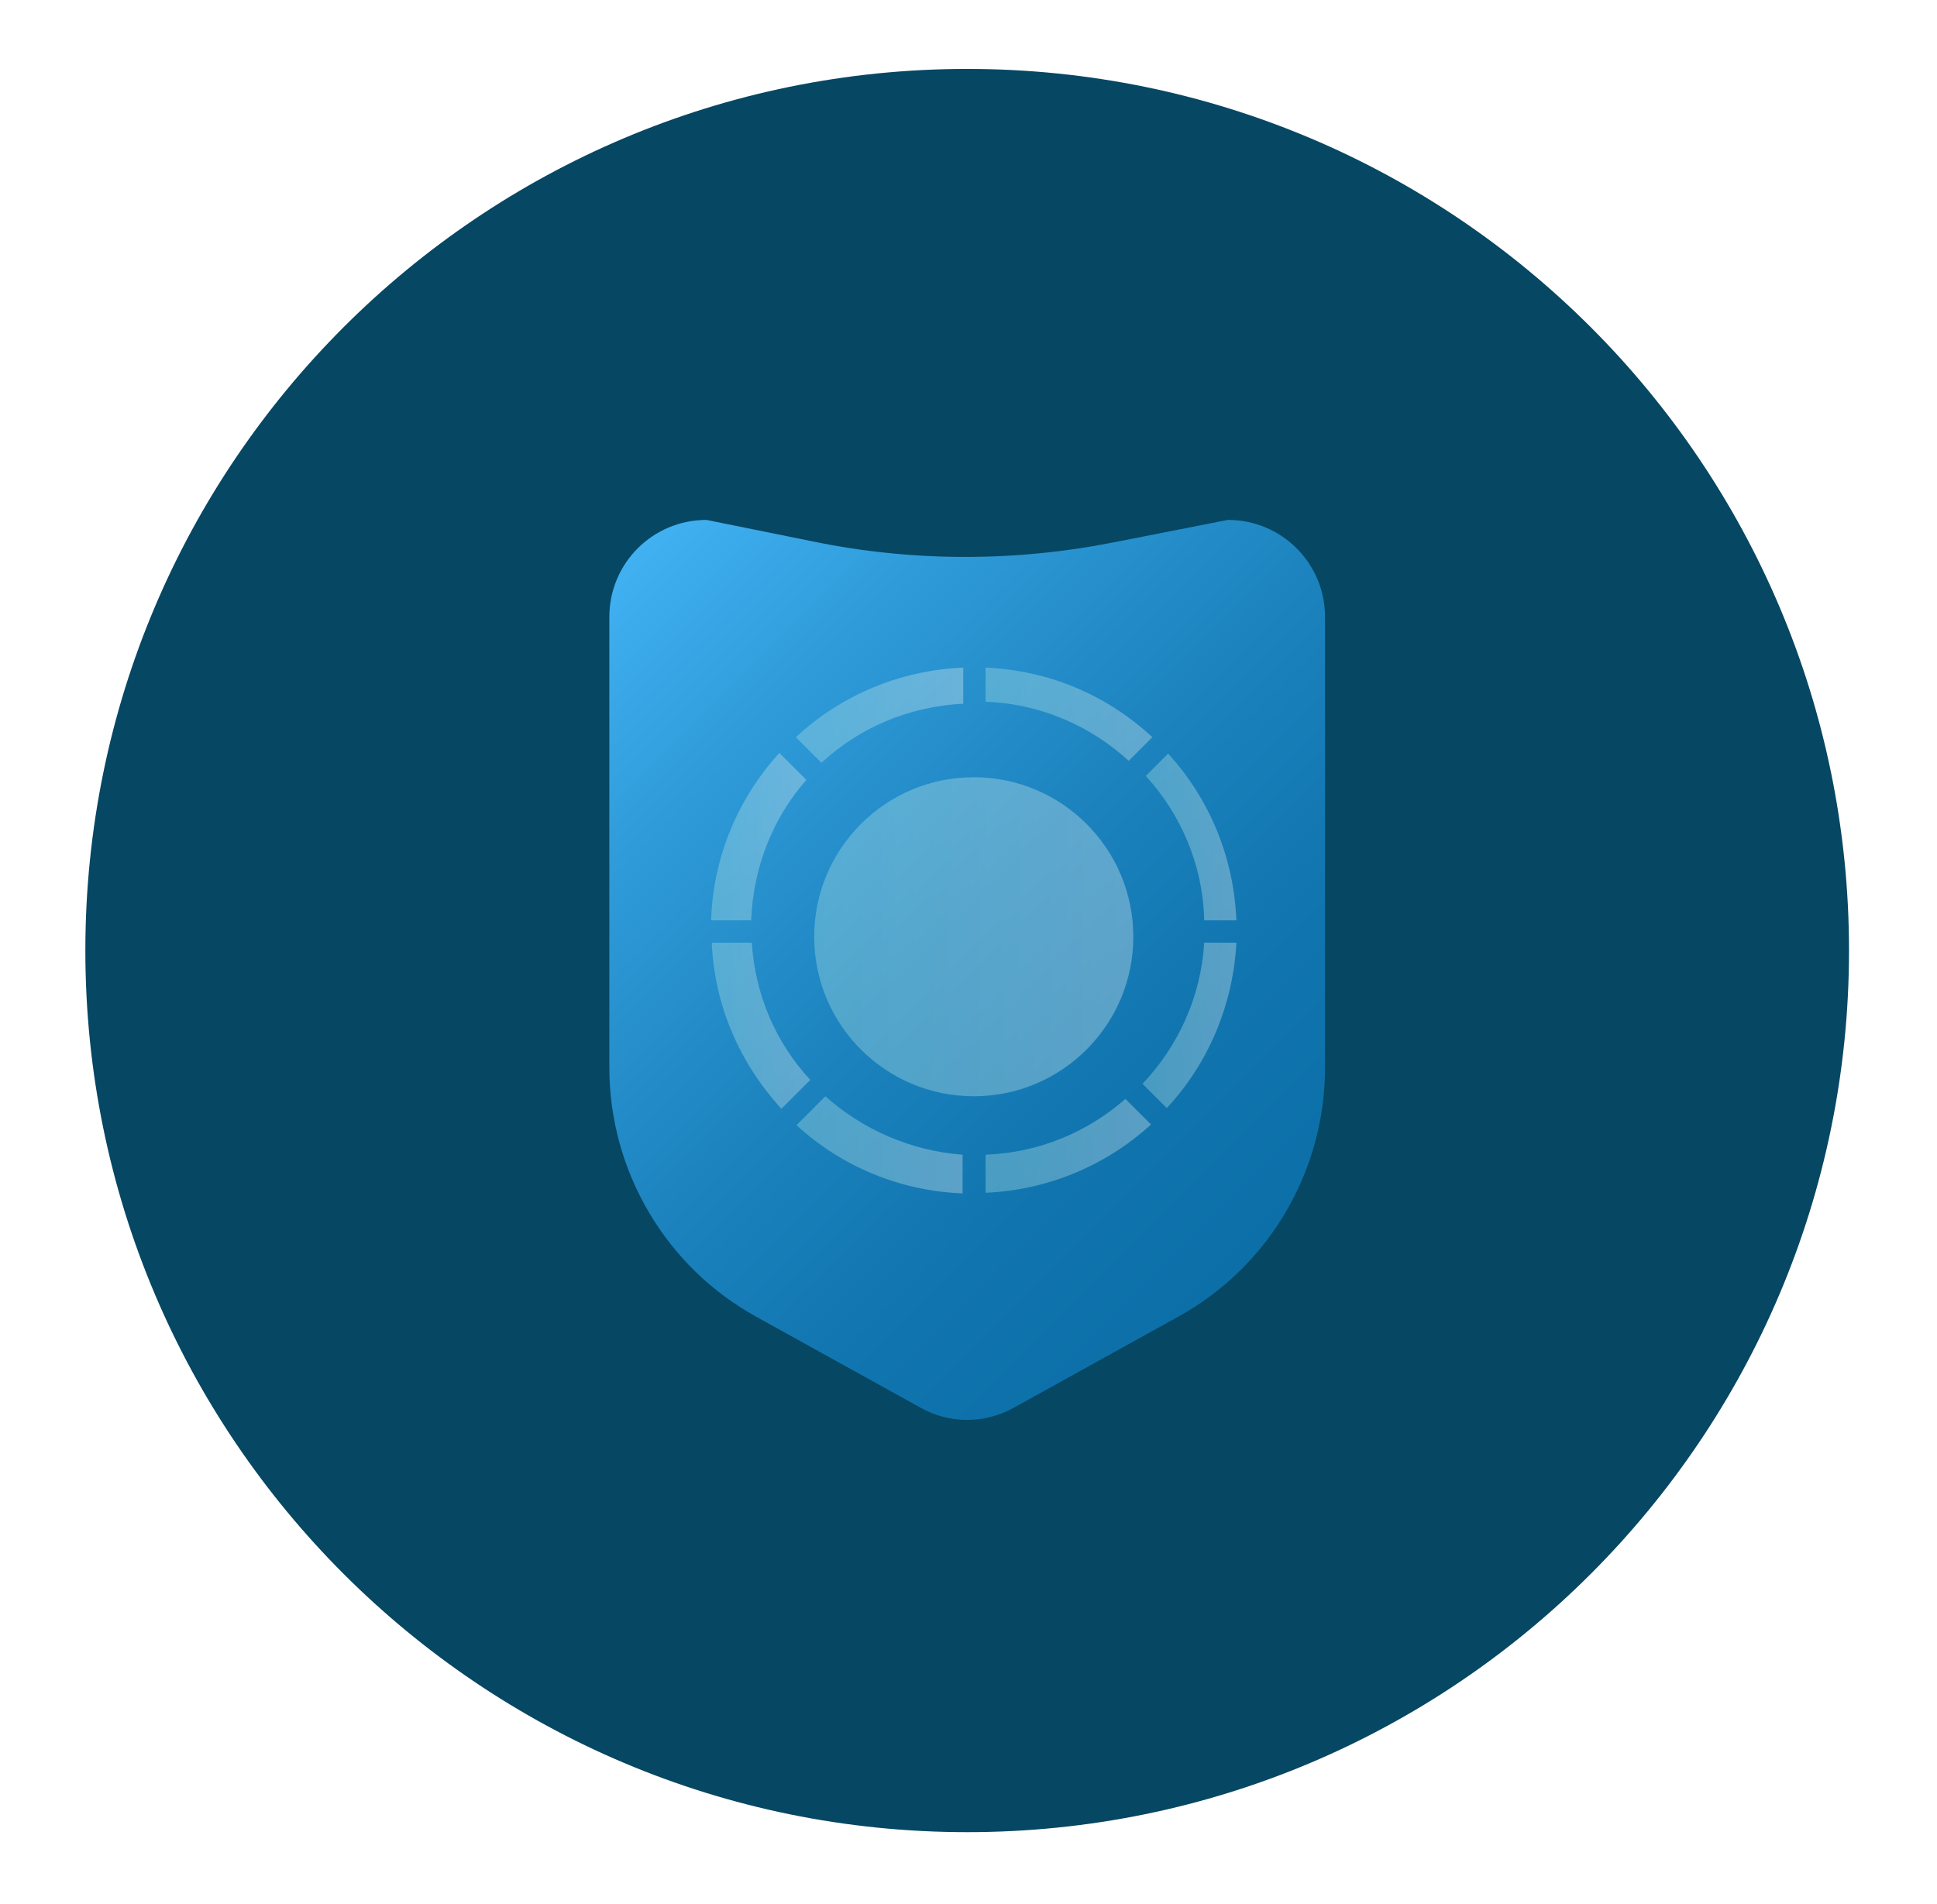
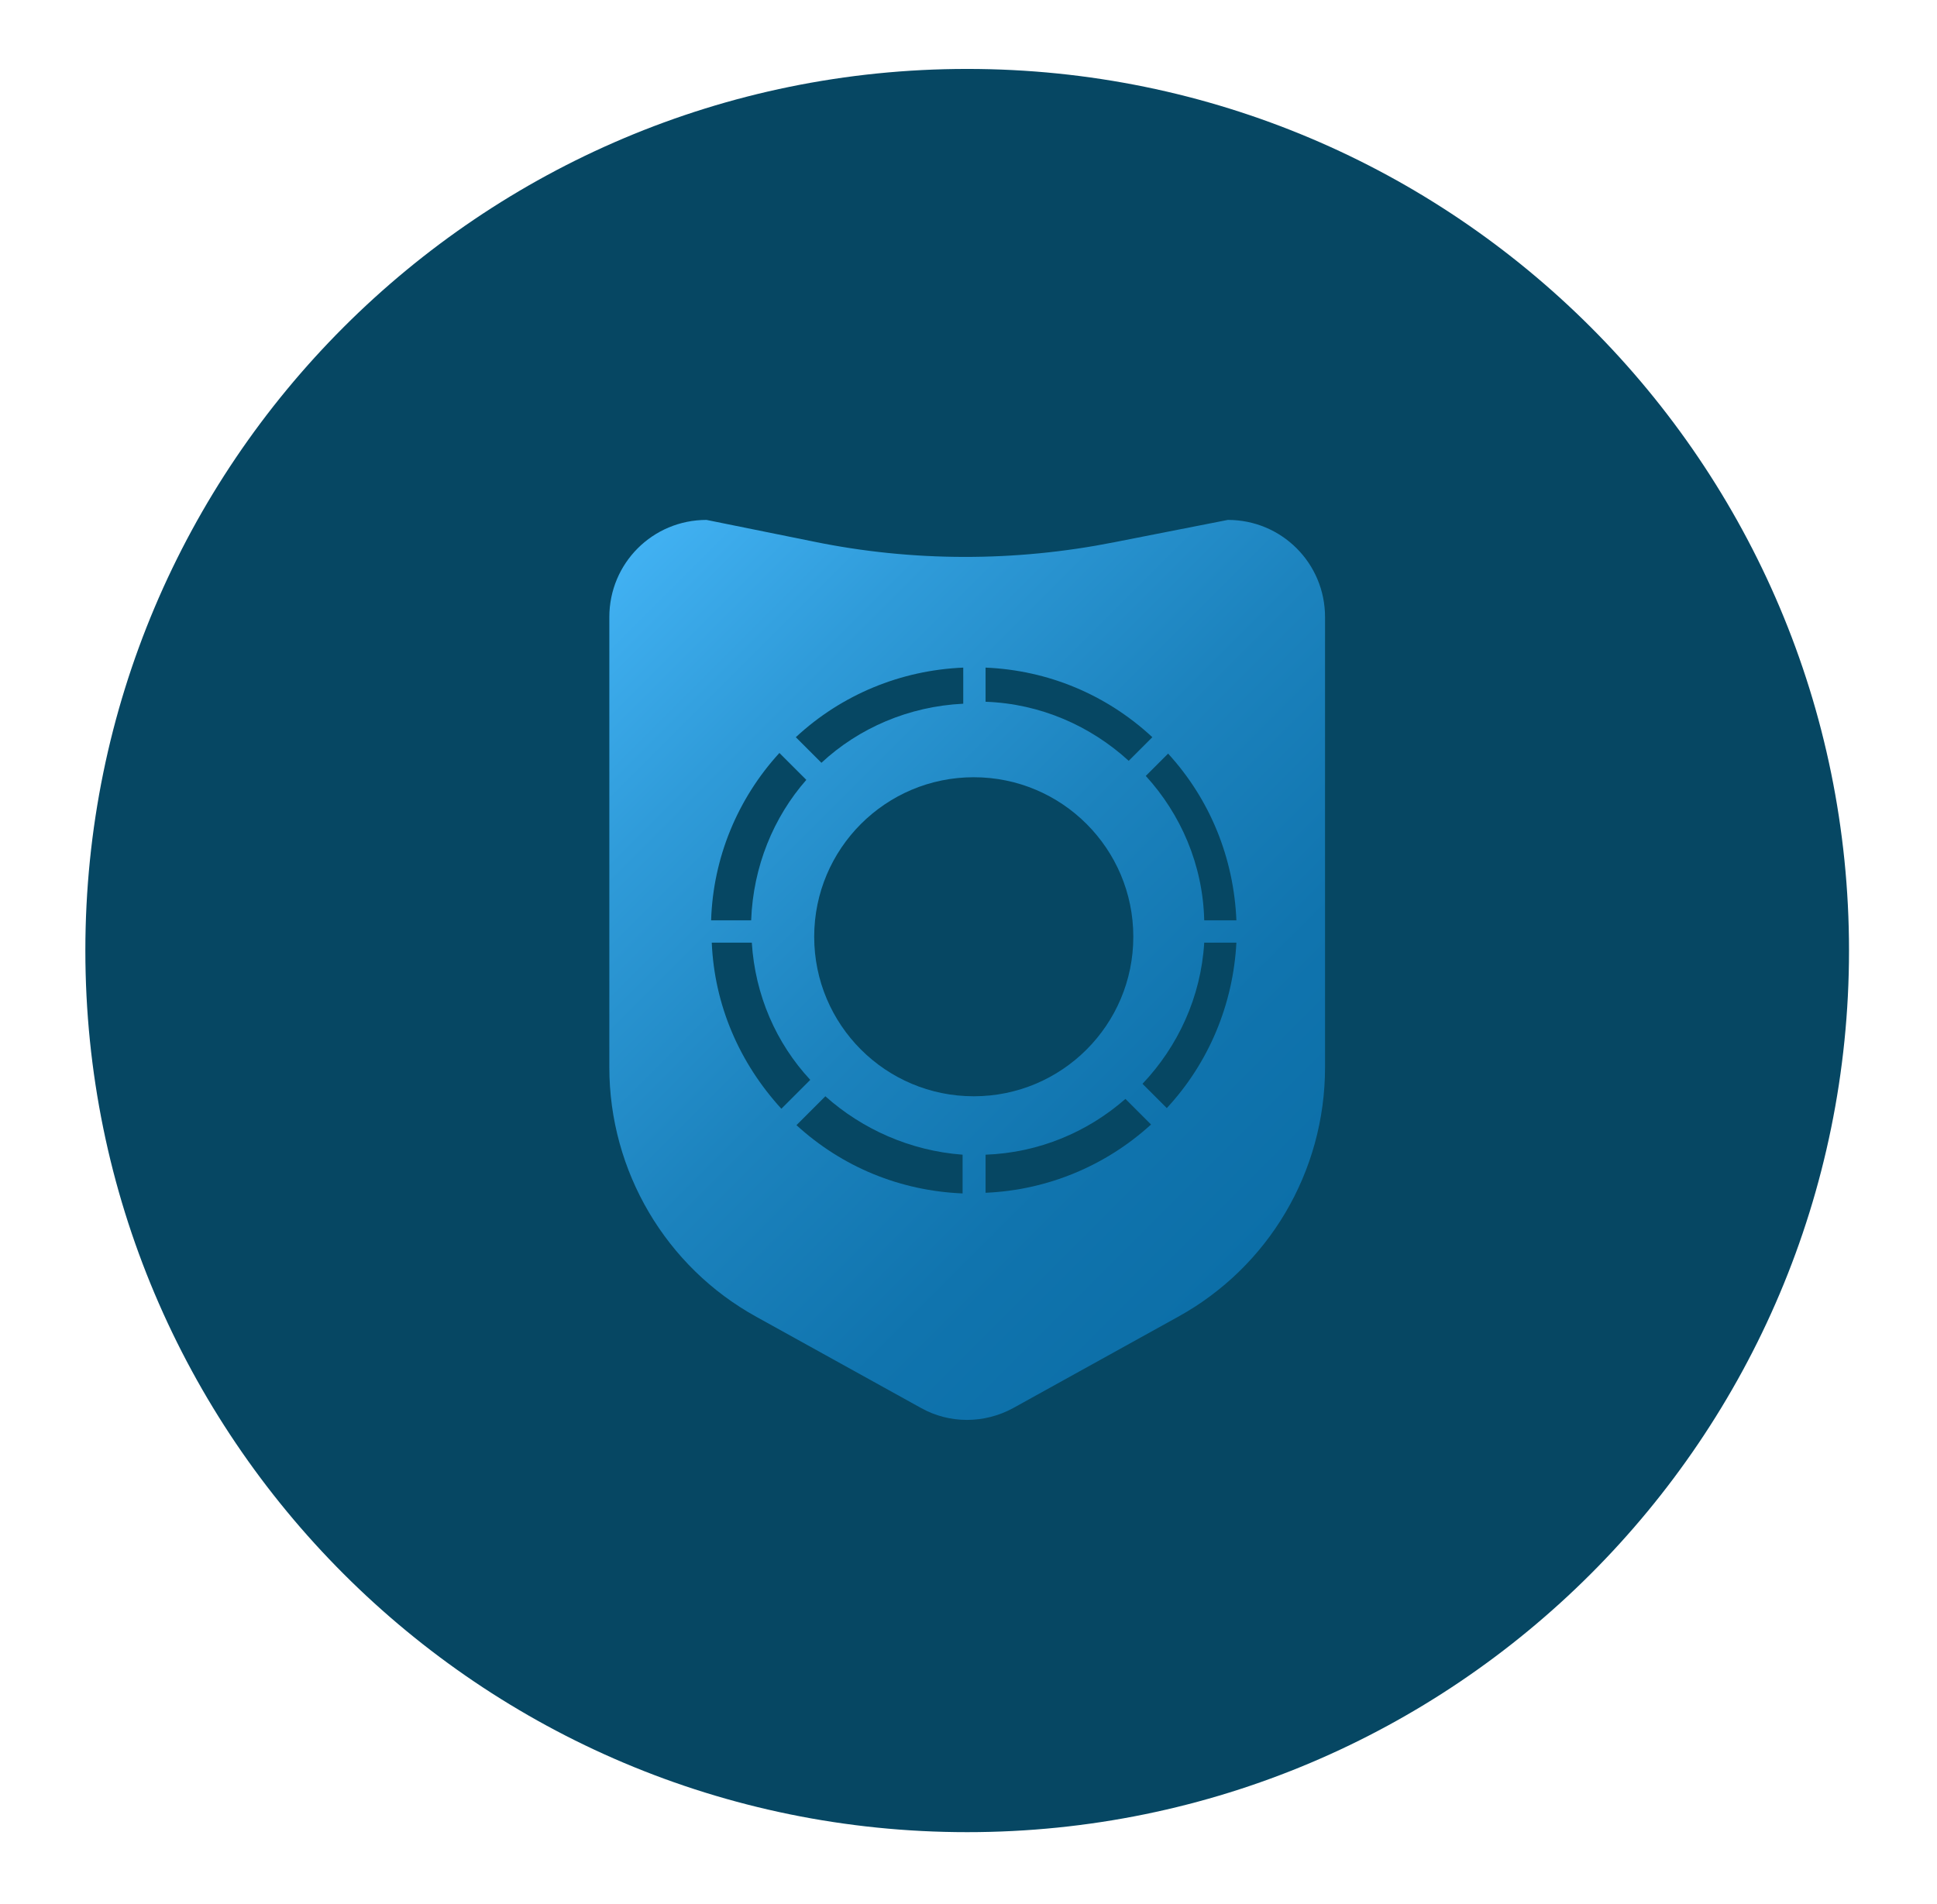
<svg xmlns="http://www.w3.org/2000/svg" version="1.1" id="Layer_1" x="0px" y="0px" viewBox="0 0 295 290" style="enable-background:new 0 0 295 290;" xml:space="preserve">
  <style type="text/css">
	.st0{fill:#064763;}
	.st1{fill:url(#SVGID_1_);}
- 	.st2{opacity:0.34;fill:url(#SVGID_2_);}
- 	.st3{opacity:0.34;}
- 	.st4{fill:url(#SVGID_3_);}
- 	.st5{fill:url(#SVGID_4_);}
- 	.st6{fill:url(#SVGID_5_);}
- 	.st7{fill:url(#SVGID_6_);}
- 	.st8{fill:url(#SVGID_7_);}
- 	.st9{fill:url(#SVGID_8_);}
- 	.st10{fill:url(#SVGID_9_);}
- 	.st11{fill:url(#SVGID_10_);}
+ 	.st2{fill:#064763;enable-background:new    ;}
</style>
  <g>
    <circle id="XMLID_7_" class="st0" cx="147.3" cy="144.8" r="134.3" />
-     <linearGradient id="SVGID_1_" gradientUnits="userSpaceOnUse" x1="96.84" y1="83.851" x2="197.7" y2="184.711">
+     <linearGradient id="SVGID_1_" gradientUnits="userSpaceOnUse" x1="96.862" y1="208.212" x2="197.746" y2="107.327" gradientTransform="matrix(1 0 0 -1 0 292)">
      <stop offset="0" style="stop-color:#41B1F2" />
      <stop offset="0.223" style="stop-color:#2F9BD9" />
      <stop offset="0.526" style="stop-color:#1C83BE" />
      <stop offset="0.795" style="stop-color:#1074AE" />
      <stop offset="1" style="stop-color:#0C6FA8" />
    </linearGradient>
    <path class="st1" d="M179.4,200.6l-25.1,13.9c-4.4,2.4-9.7,2.4-14,0l-25.1-13.9c-13.8-7.6-22.4-22.2-22.4-38V94   c0-8.2,6.6-14.8,14.8-14.8l16.3,3.3c15.1,3.1,30.7,3.1,45.8,0.1l17.3-3.4c8.2,0,14.8,6.6,14.8,14.8v68.6   C201.8,178.5,193.2,193,179.4,200.6z" />
-     <linearGradient id="SVGID_2_" gradientUnits="userSpaceOnUse" x1="124.007" y1="142.668" x2="172.67" y2="142.668">
-       <stop offset="0" style="stop-color:#B3E8E5" />
-       <stop offset="0.463" style="stop-color:#CAEBEA" />
-       <stop offset="1" style="stop-color:#EAF0F0" />
-     </linearGradient>
    <circle class="st2" cx="148.3" cy="142.7" r="24.3" />
-     <g class="st3">
-       <linearGradient id="SVGID_3_" gradientUnits="userSpaceOnUse" x1="121.176" y1="108.922" x2="146.657" y2="108.922">
-         <stop offset="0" style="stop-color:#B3E8E5" />
-         <stop offset="0.463" style="stop-color:#CAEBEA" />
-         <stop offset="1" style="stop-color:#EAF0F0" />
-       </linearGradient>
-       <path class="st4" d="M146.7,107.2v-5.5c-9.5,0.4-18.5,4.1-25.5,10.6l3.9,3.9C130.8,110.9,138.4,107.6,146.7,107.2z" />
-       <linearGradient id="SVGID_4_" gradientUnits="userSpaceOnUse" x1="150.093" y1="108.805" x2="175.512" y2="108.805">
-         <stop offset="0" style="stop-color:#B3E8E5" />
-         <stop offset="0.463" style="stop-color:#CAEBEA" />
-         <stop offset="1" style="stop-color:#EAF0F0" />
-       </linearGradient>
-       <path class="st5" d="M171.9,115.9l3.6-3.6c-7-6.5-15.9-10.2-25.4-10.6v5.2C158.5,107.2,166.1,110.6,171.9,115.9z" />
-       <linearGradient id="SVGID_5_" gradientUnits="userSpaceOnUse" x1="174.522" y1="127.467" x2="188.315" y2="127.467">
-         <stop offset="0" style="stop-color:#B3E8E5" />
-         <stop offset="0.463" style="stop-color:#CAEBEA" />
-         <stop offset="1" style="stop-color:#EAF0F0" />
-       </linearGradient>
-       <path class="st6" d="M183.4,140.2h4.9c-0.4-9.5-4-18.4-10.4-25.4l-3.4,3.4C179.8,124,183.2,131.7,183.4,140.2z" />
-       <linearGradient id="SVGID_6_" gradientUnits="userSpaceOnUse" x1="174.02" y1="156.219" x2="188.301" y2="156.219">
-         <stop offset="0" style="stop-color:#B3E8E5" />
-         <stop offset="0.463" style="stop-color:#CAEBEA" />
-         <stop offset="1" style="stop-color:#EAF0F0" />
-       </linearGradient>
-       <path class="st7" d="M183.4,143.6c-0.5,8.3-4,15.8-9.4,21.5l3.7,3.7c6.4-6.9,10.1-15.8,10.6-25.2H183.4z" />
-       <linearGradient id="SVGID_7_" gradientUnits="userSpaceOnUse" x1="150.093" y1="174.546" x2="175.311" y2="174.546">
-         <stop offset="0" style="stop-color:#B3E8E5" />
-         <stop offset="0.463" style="stop-color:#CAEBEA" />
-         <stop offset="1" style="stop-color:#EAF0F0" />
-       </linearGradient>
-       <path class="st8" d="M150.1,175.9v5.8c9.4-0.4,18.3-4.1,25.2-10.4l-3.9-3.9C165.7,172.4,158.3,175.6,150.1,175.9z" />
-       <linearGradient id="SVGID_8_" gradientUnits="userSpaceOnUse" x1="121.377" y1="174.329" x2="146.657" y2="174.329">
-         <stop offset="0" style="stop-color:#B3E8E5" />
-         <stop offset="0.463" style="stop-color:#CAEBEA" />
-         <stop offset="1" style="stop-color:#EAF0F0" />
-       </linearGradient>
-       <path class="st9" d="M125.7,167l-4.4,4.4c7,6.4,15.8,10,25.3,10.4v-5.9C138.6,175.3,131.3,172,125.7,167z" />
-       <linearGradient id="SVGID_9_" gradientUnits="userSpaceOnUse" x1="108.32" y1="156.252" x2="123.306" y2="156.252">
-         <stop offset="0" style="stop-color:#B3E8E5" />
-         <stop offset="0.463" style="stop-color:#CAEBEA" />
-         <stop offset="1" style="stop-color:#EAF0F0" />
-       </linearGradient>
-       <path class="st10" d="M114.5,143.6h-6.1c0.4,9.5,4.2,18.3,10.6,25.3l4.4-4.4C118.2,158.9,115,151.6,114.5,143.6z" />
-       <linearGradient id="SVGID_10_" gradientUnits="userSpaceOnUse" x1="108.306" y1="127.433" x2="122.816" y2="127.433">
-         <stop offset="0" style="stop-color:#B3E8E5" />
-         <stop offset="0.463" style="stop-color:#CAEBEA" />
-         <stop offset="1" style="stop-color:#EAF0F0" />
-       </linearGradient>
-       <path class="st11" d="M122.8,118.8l-4.1-4.1c-6.4,7-10.1,16-10.4,25.5h6.1C114.7,132,117.8,124.5,122.8,118.8z" />
+     <g>
+       <path class="st0" d="M146.7,107.2v-5.5c-9.5,0.4-18.5,4.1-25.5,10.6l3.9,3.9C130.8,110.9,138.4,107.6,146.7,107.2z" />
+       <path class="st0" d="M171.9,115.9l3.6-3.6c-7-6.5-15.9-10.2-25.4-10.6v5.2C158.5,107.2,166.1,110.6,171.9,115.9z" />
+       <path class="st0" d="M183.4,140.2h4.9c-0.4-9.5-4-18.4-10.4-25.4l-3.4,3.4C179.8,124,183.2,131.7,183.4,140.2z" />
+       <path class="st0" d="M183.4,143.6c-0.5,8.3-4,15.8-9.4,21.5l3.7,3.7c6.4-6.9,10.1-15.8,10.6-25.2H183.4z" />
+       <path class="st0" d="M150.1,175.9v5.8c9.4-0.4,18.3-4.1,25.2-10.4l-3.9-3.9C165.7,172.4,158.3,175.6,150.1,175.9z" />
+       <path class="st0" d="M125.7,167l-4.4,4.4c7,6.4,15.8,10,25.3,10.4v-5.9C138.6,175.3,131.3,172,125.7,167z" />
+       <path class="st0" d="M114.5,143.6h-6.1c0.4,9.5,4.2,18.3,10.6,25.3l4.4-4.4C118.2,158.9,115,151.6,114.5,143.6z" />
+       <path class="st0" d="M122.8,118.8l-4.1-4.1c-6.4,7-10.1,16-10.4,25.5h6.1C114.7,132,117.8,124.5,122.8,118.8z" />
    </g>
  </g>
</svg>
